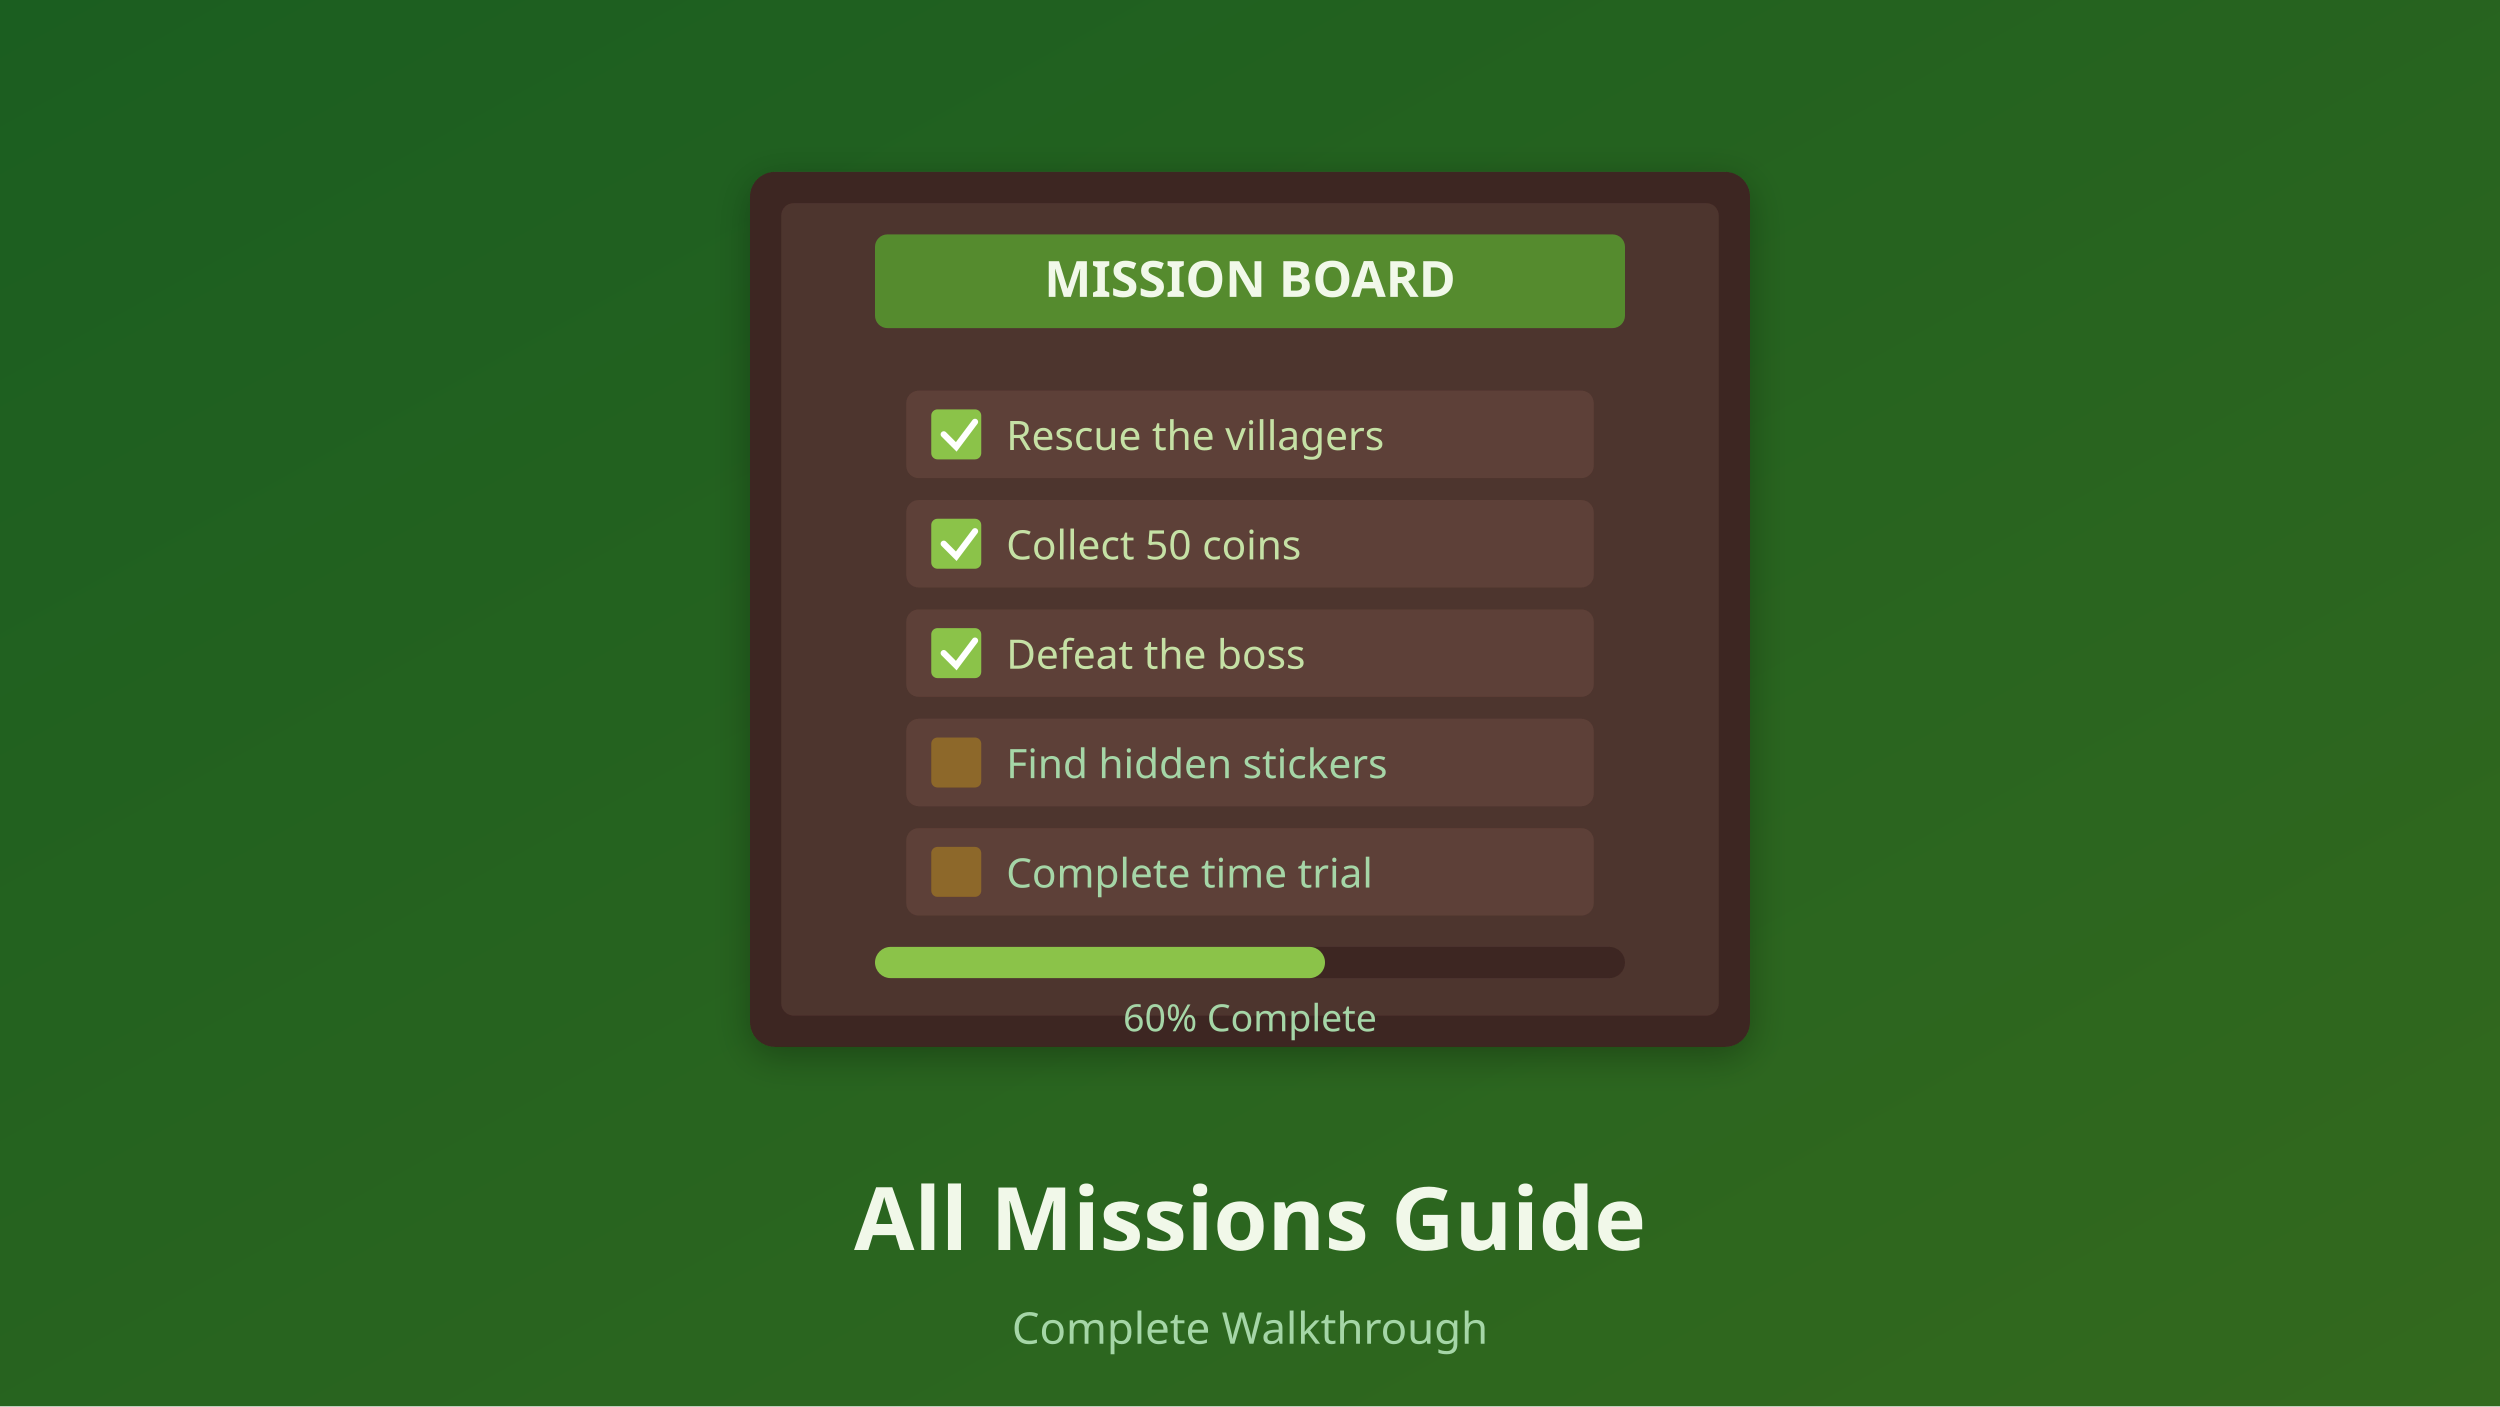
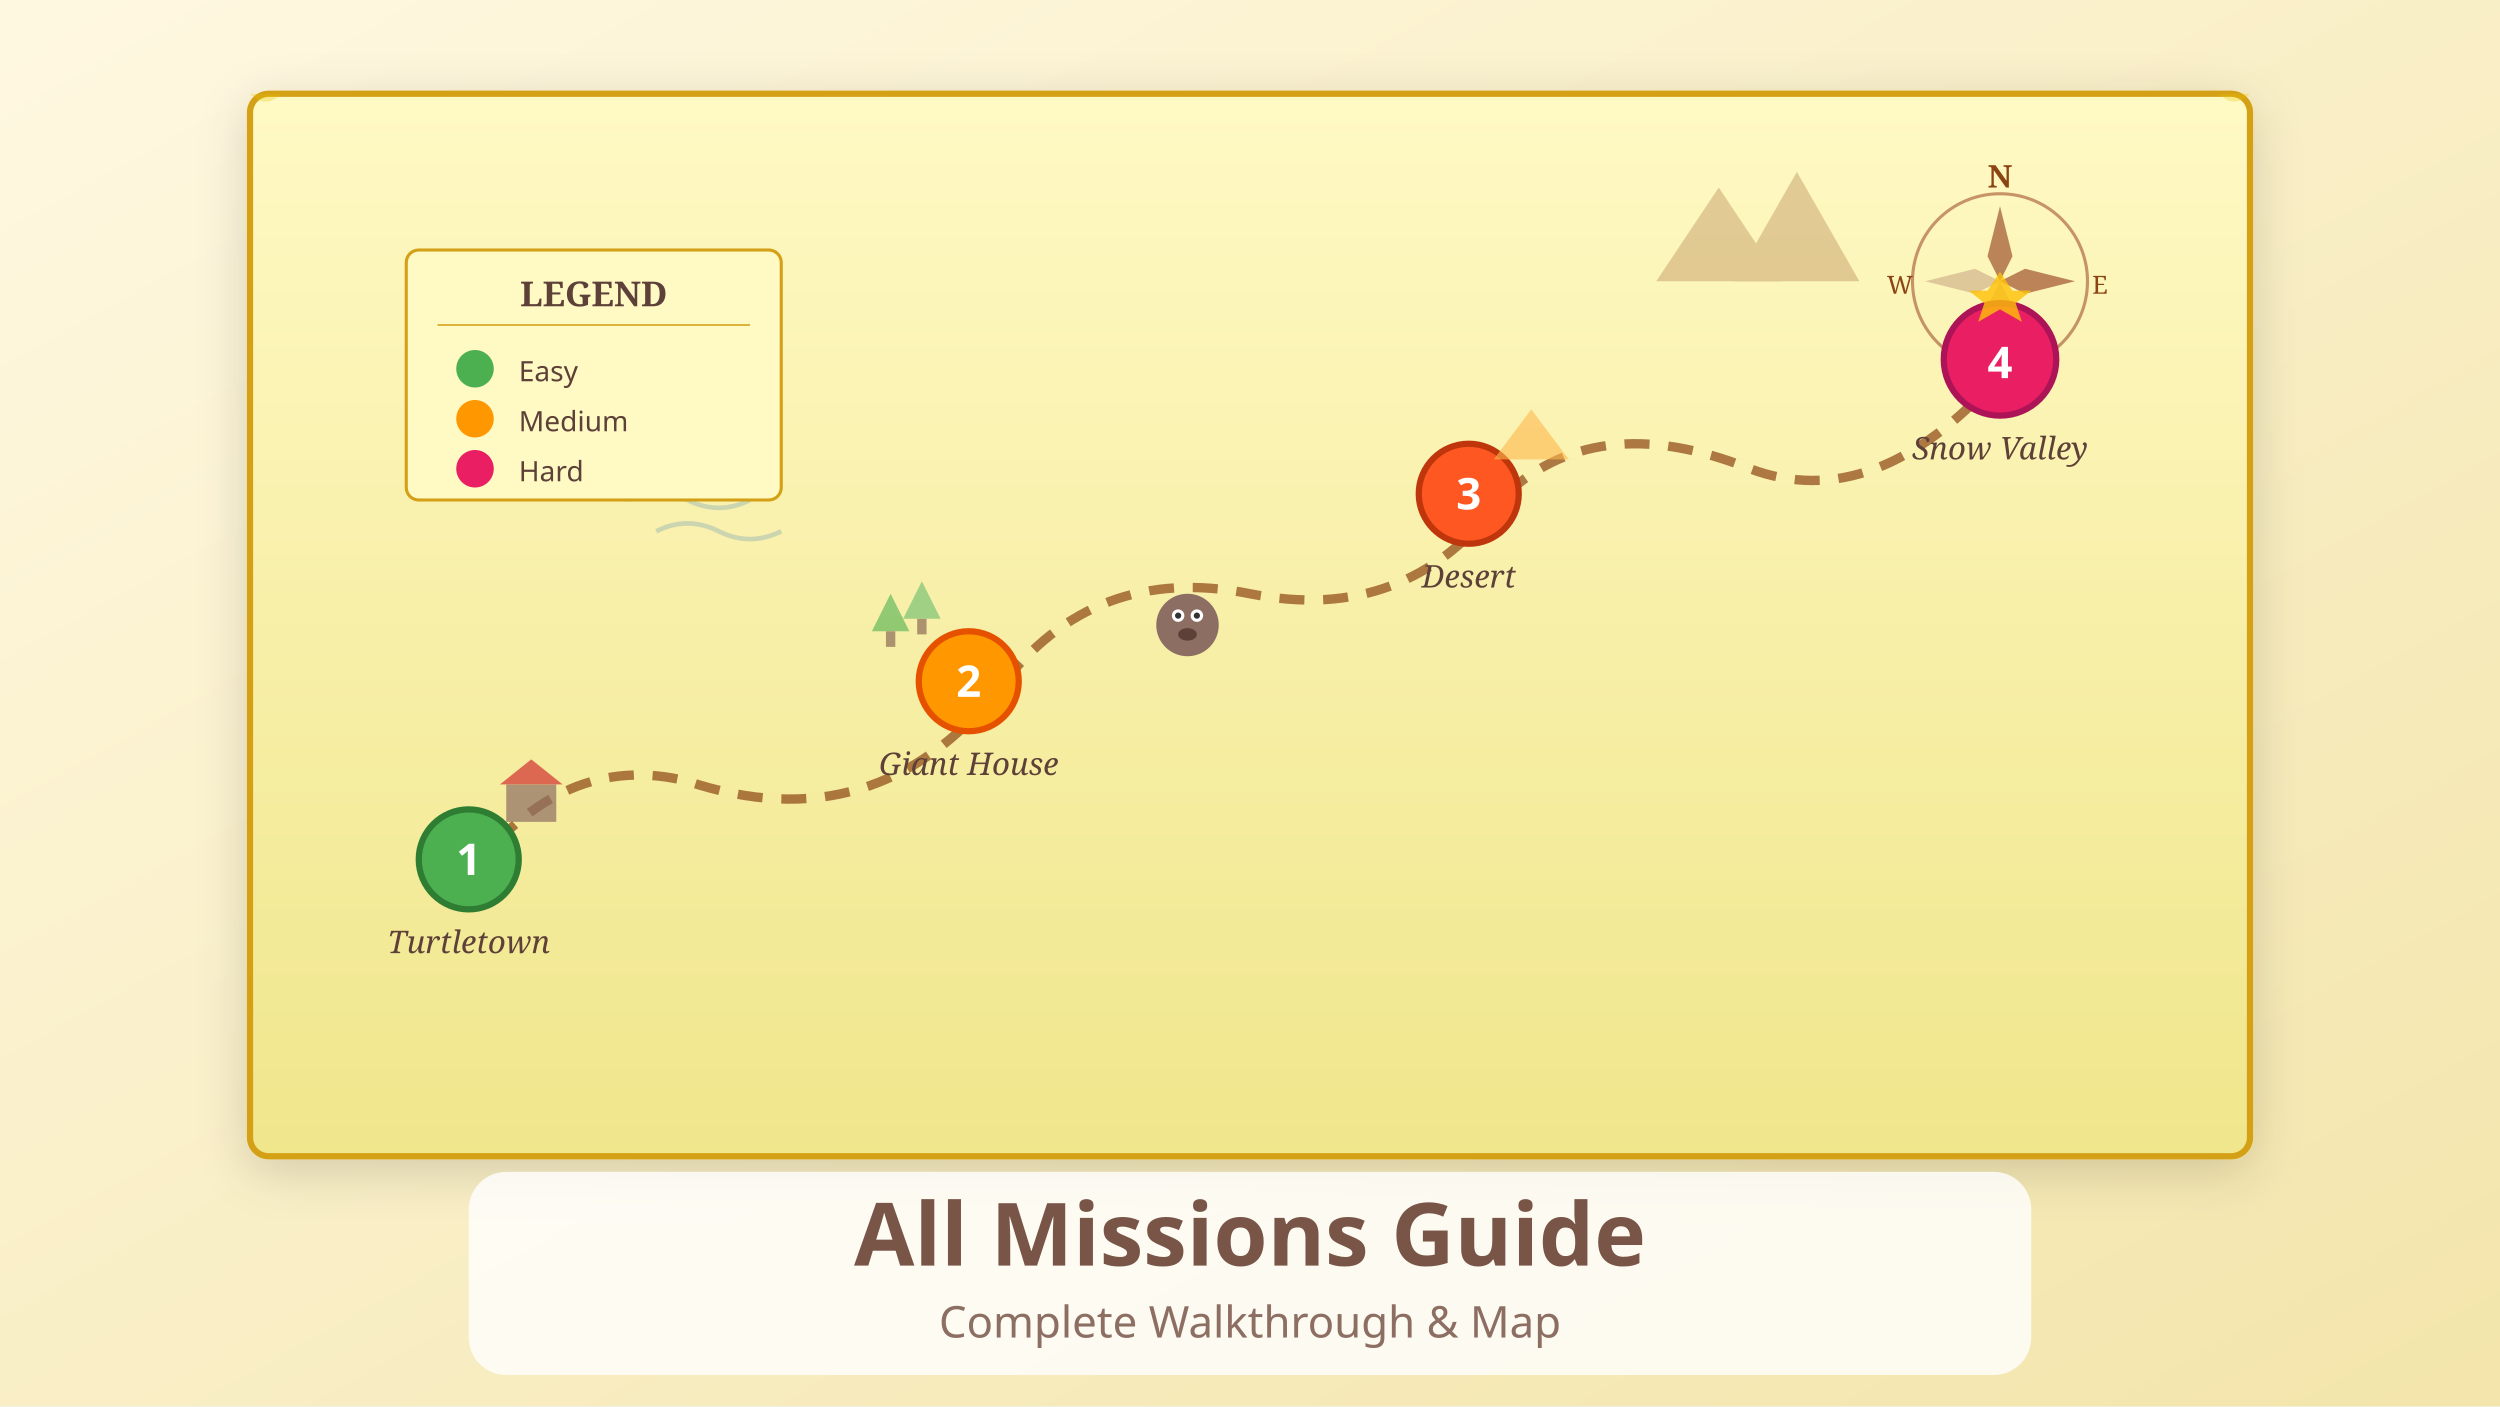
<svg xmlns="http://www.w3.org/2000/svg" viewBox="0 0 800 450" width="800" height="450">
  <defs>
-     <linearGradient id="bg" x1="0" y1="0" x2="1" y2="1">
-       <stop offset="0%" stop-color="#1B5E20" />
-       <stop offset="100%" stop-color="#33691E" />
+     <linearGradient id="bg-am" x1="0" y1="0" x2="1" y2="1">
+       <stop offset="0%" stop-color="#FFF8E1" />
+       <stop offset="100%" stop-color="#F3E5AB" />
    </linearGradient>
-     <filter id="s">
-       <feDropShadow dx="0" dy="3" stdDeviation="6" flood-color="#000" flood-opacity="0.3" />
+     <linearGradient id="map-paper" x1="0" y1="0" x2="0" y2="1">
+       <stop offset="0%" stop-color="#FFF9C4" />
+       <stop offset="100%" stop-color="#F0E68C" />
+     </linearGradient>
+     <filter id="s-am">
+       <feDropShadow dx="0" dy="4" stdDeviation="8" flood-color="#000" flood-opacity="0.15" />
+     </filter>
+     <filter id="paper-texture">
+       <feTurbulence type="fractalNoise" baseFrequency="0.04" numOctaves="4" result="noise" />
+       <feDiffuseLighting in="noise" lighting-color="#FFF8E1" surfaceScale="1.5" result="texture">
+         <feDistantLight azimuth="45" elevation="55" />
+       </feDiffuseLighting>
+       <feComposite in="SourceGraphic" in2="texture" operator="arithmetic" k1="0.3" k2="0.7" k3="0" k4="0" />
    </filter>
  </defs>
-   <rect width="800" height="450" fill="url(#bg)" />
-   <g transform="translate(400, 195)" filter="url(#s)">
-     <rect x="-160" y="-140" width="320" height="280" rx="8" fill="#3E2723" />
-     <rect x="-150" y="-130" width="300" height="260" rx="4" fill="#4E342E" />
-     <rect x="-120" y="-120" width="240" height="30" rx="4" fill="#558B2F" />
-     <text x="0" y="-100" text-anchor="middle" font-family="sans-serif" font-weight="700" font-size="16" fill="#F1F8E9">MISSION BOARD</text>
-     <g transform="translate(-110, -70)">
-       <rect x="0" y="0" width="220" height="28" rx="4" fill="#5D4037" />
-       <rect x="8" y="6" width="16" height="16" rx="2" fill="#8BC34A" />
-       <path d="M12,14 L16,18 L22,10" fill="none" stroke="#fff" stroke-width="2" stroke-linecap="round" />
-       <text x="32" y="19" font-family="sans-serif" font-size="13" fill="#C5E1A5">Rescue the villagers</text>
+   <rect width="800" height="450" fill="url(#bg-am)" />
+   <g filter="url(#s-am)">
+     <rect x="80" y="30" width="640" height="340" rx="6" fill="url(#map-paper)" />
+     <rect x="80" y="30" width="640" height="340" rx="6" fill="none" stroke="#D4A017" stroke-width="2" />
+     <path d="M80,30 Q85,35 90,30" fill="#E6C200" opacity="0.3" />
+     <path d="M720,30 Q715,35 710,30" fill="#E6C200" opacity="0.3" />
+   </g>
+   <g transform="translate(640, 90)">
+     <circle cx="0" cy="0" r="28" fill="none" stroke="#A0522D" stroke-width="1" opacity="0.6" />
+     <polygon points="0,-24 4,-8 0,0 -4,-8" fill="#A0522D" opacity="0.7" />
+     <polygon points="0,24 4,8 0,0 -4,8" fill="#D2B48C" opacity="0.7" />
+     <polygon points="-24,0 -8,4 0,0 -8,-4" fill="#D2B48C" opacity="0.7" />
+     <polygon points="24,0 8,4 0,0 8,-4" fill="#A0522D" opacity="0.7" />
+     <text x="0" y="-30" text-anchor="middle" font-family="serif" font-size="10" fill="#8B4513" font-weight="700">N</text>
+     <text x="0" y="40" text-anchor="middle" font-family="serif" font-size="8" fill="#8B4513">S</text>
+     <text x="32" y="4" text-anchor="middle" font-family="serif" font-size="8" fill="#8B4513">E</text>
+     <text x="-32" y="4" text-anchor="middle" font-family="serif" font-size="8" fill="#8B4513">W</text>
+   </g>
+   <path d="M150,280 Q180,240 220,250 Q280,270 320,220 Q350,180 400,190 Q450,200 480,160 Q510,130 560,150 Q600,165 640,120" fill="none" stroke="#8B4513" stroke-width="3" stroke-dasharray="8,6" opacity="0.7" />
+   <g transform="translate(150, 275)">
+     <circle cx="0" cy="0" r="16" fill="#4CAF50" stroke="#2E7D32" stroke-width="2" />
+     <text x="0" y="5" text-anchor="middle" font-family="sans-serif" font-weight="800" font-size="14" fill="white">1</text>
+     <g transform="translate(20, -20)" opacity="0.7">
+       <rect x="-8" y="-4" width="16" height="12" fill="#8D6E63" />
+       <polygon points="-10,-4 0,-12 10,-4" fill="#D32F2F" />
    </g>
-     <g transform="translate(-110, -35)">
-       <rect x="0" y="0" width="220" height="28" rx="4" fill="#5D4037" />
-       <rect x="8" y="6" width="16" height="16" rx="2" fill="#8BC34A" />
-       <path d="M12,14 L16,18 L22,10" fill="none" stroke="#fff" stroke-width="2" stroke-linecap="round" />
-       <text x="32" y="19" font-family="sans-serif" font-size="13" fill="#C5E1A5">Collect 50 coins</text>
+     <text x="0" y="30" text-anchor="middle" font-family="serif" font-size="10" fill="#5D4037" font-style="italic">Turtletown</text>
+   </g>
+   <g transform="translate(310, 218)">
+     <circle cx="0" cy="0" r="16" fill="#FF9800" stroke="#E65100" stroke-width="2" />
+     <text x="0" y="5" text-anchor="middle" font-family="sans-serif" font-weight="800" font-size="14" fill="white">2</text>
+     <g transform="translate(-25, -18)" opacity="0.6">
+       <polygon points="0,-10 6,2 -6,2" fill="#4CAF50" />
+       <rect x="-1.5" y="2" width="3" height="5" fill="#795548" />
    </g>
-     <g transform="translate(-110, 0)">
-       <rect x="0" y="0" width="220" height="28" rx="4" fill="#5D4037" />
-       <rect x="8" y="6" width="16" height="16" rx="2" fill="#8BC34A" />
-       <path d="M12,14 L16,18 L22,10" fill="none" stroke="#fff" stroke-width="2" stroke-linecap="round" />
-       <text x="32" y="19" font-family="sans-serif" font-size="13" fill="#C5E1A5">Defeat the boss</text>
+     <g transform="translate(-15, -22)" opacity="0.6">
+       <polygon points="0,-10 6,2 -6,2" fill="#66BB6A" />
+       <rect x="-1.5" y="2" width="3" height="5" fill="#795548" />
    </g>
-     <g transform="translate(-110, 35)">
-       <rect x="0" y="0" width="220" height="28" rx="4" fill="#5D4037" />
-       <rect x="8" y="6" width="16" height="16" rx="2" fill="#FFC107" opacity="0.3" />
-       <text x="32" y="19" font-family="sans-serif" font-size="13" fill="#A5D6A7">Find hidden stickers</text>
+     <text x="0" y="30" text-anchor="middle" font-family="serif" font-size="10" fill="#5D4037" font-style="italic">Giant House</text>
+   </g>
+   <g transform="translate(470, 158)">
+     <circle cx="0" cy="0" r="16" fill="#FF5722" stroke="#BF360C" stroke-width="2" />
+     <text x="0" y="5" text-anchor="middle" font-family="sans-serif" font-weight="800" font-size="14" fill="white">3</text>
+     <g transform="translate(20, -15)" opacity="0.6">
+       <polygon points="0,-12 12,4 -12,4" fill="#FFB74D" />
    </g>
-     <g transform="translate(-110, 70)">
-       <rect x="0" y="0" width="220" height="28" rx="4" fill="#5D4037" />
-       <rect x="8" y="6" width="16" height="16" rx="2" fill="#FFC107" opacity="0.3" />
-       <text x="32" y="19" font-family="sans-serif" font-size="13" fill="#A5D6A7">Complete time trial</text>
-     </g>
-     <rect x="-120" y="108" width="240" height="10" rx="5" fill="#3E2723" />
-     <rect x="-120" y="108" width="144" height="10" rx="5" fill="#8BC34A" />
-     <text x="0" y="135" text-anchor="middle" font-family="sans-serif" font-size="12" fill="#A5D6A7">60% Complete</text>
+     <text x="0" y="30" text-anchor="middle" font-family="serif" font-size="10" fill="#5D4037" font-style="italic">Desert</text>
  </g>
-   <text x="400" y="400" text-anchor="middle" font-family="sans-serif" font-weight="800" font-size="28" fill="#F1F8E9">All Missions Guide</text>
-   <text x="400" y="430" text-anchor="middle" font-family="sans-serif" font-weight="400" font-size="14" fill="#A5D6A7">Complete Walkthrough</text>
+   <g transform="translate(640, 115)">
+     <circle cx="0" cy="0" r="18" fill="#E91E63" stroke="#AD1457" stroke-width="2" />
+     <text x="0" y="6" text-anchor="middle" font-family="sans-serif" font-weight="800" font-size="14" fill="white">4</text>
+     <polygon points="0,-28 4,-22 10,-22 5,-18 7,-12 0,-16 -7,-12 -5,-18 -10,-22 -4,-22" fill="#FFC107" opacity="0.8" />
+     <text x="0" y="32" text-anchor="middle" font-family="serif" font-size="10" fill="#5D4037" font-style="italic">Snow Valley</text>
+   </g>
+   <g opacity="0.25" fill="#8B4513">
+     <polygon points="530,90 550,60 570,90" />
+     <polygon points="555,90 575,55 595,90" />
+   </g>
+   <g opacity="0.2" fill="none" stroke="#1565C0" stroke-width="1.5">
+     <path d="M200,160 Q210,155 220,160 Q230,165 240,160" />
+     <path d="M210,170 Q220,165 230,170 Q240,175 250,170" />
+   </g>
+   <g transform="translate(380, 200)">
+     <circle cx="0" cy="0" r="10" fill="#8D6E63" />
+     <circle cx="-3" cy="-3" r="2" fill="white" />
+     <circle cx="3" cy="-3" r="2" fill="white" />
+     <circle cx="-3" cy="-3" r="1" fill="#333" />
+     <circle cx="3" cy="-3" r="1" fill="#333" />
+     <ellipse cx="0" cy="3" rx="3" ry="2" fill="#5D4037" />
+   </g>
+   <g transform="translate(130, 80)">
+     <rect x="0" y="0" width="120" height="80" rx="4" fill="#FFF9C4" stroke="#D4A017" stroke-width="1" />
+     <text x="60" y="18" text-anchor="middle" font-family="serif" font-weight="700" font-size="11" fill="#5D4037">LEGEND</text>
+     <line x1="10" y1="24" x2="110" y2="24" stroke="#D4A017" stroke-width="0.5" />
+     <circle cx="22" cy="38" r="6" fill="#4CAF50" />
+     <text x="36" y="42" font-family="sans-serif" font-size="9" fill="#5D4037">Easy</text>
+     <circle cx="22" cy="54" r="6" fill="#FF9800" />
+     <text x="36" y="58" font-family="sans-serif" font-size="9" fill="#5D4037">Medium</text>
+     <circle cx="22" cy="70" r="6" fill="#E91E63" />
+     <text x="36" y="74" font-family="sans-serif" font-size="9" fill="#5D4037">Hard</text>
+   </g>
+   <rect x="150" y="375" width="500" height="65" rx="12" fill="white" opacity="0.8" />
+   <text x="400" y="405" text-anchor="middle" font-family="sans-serif" font-weight="800" font-size="28" fill="#795548">All Missions Guide</text>
+   <text x="400" y="428" text-anchor="middle" font-family="sans-serif" font-weight="400" font-size="14" fill="#8D6E63">Complete Walkthrough &amp; Map</text>
</svg>
